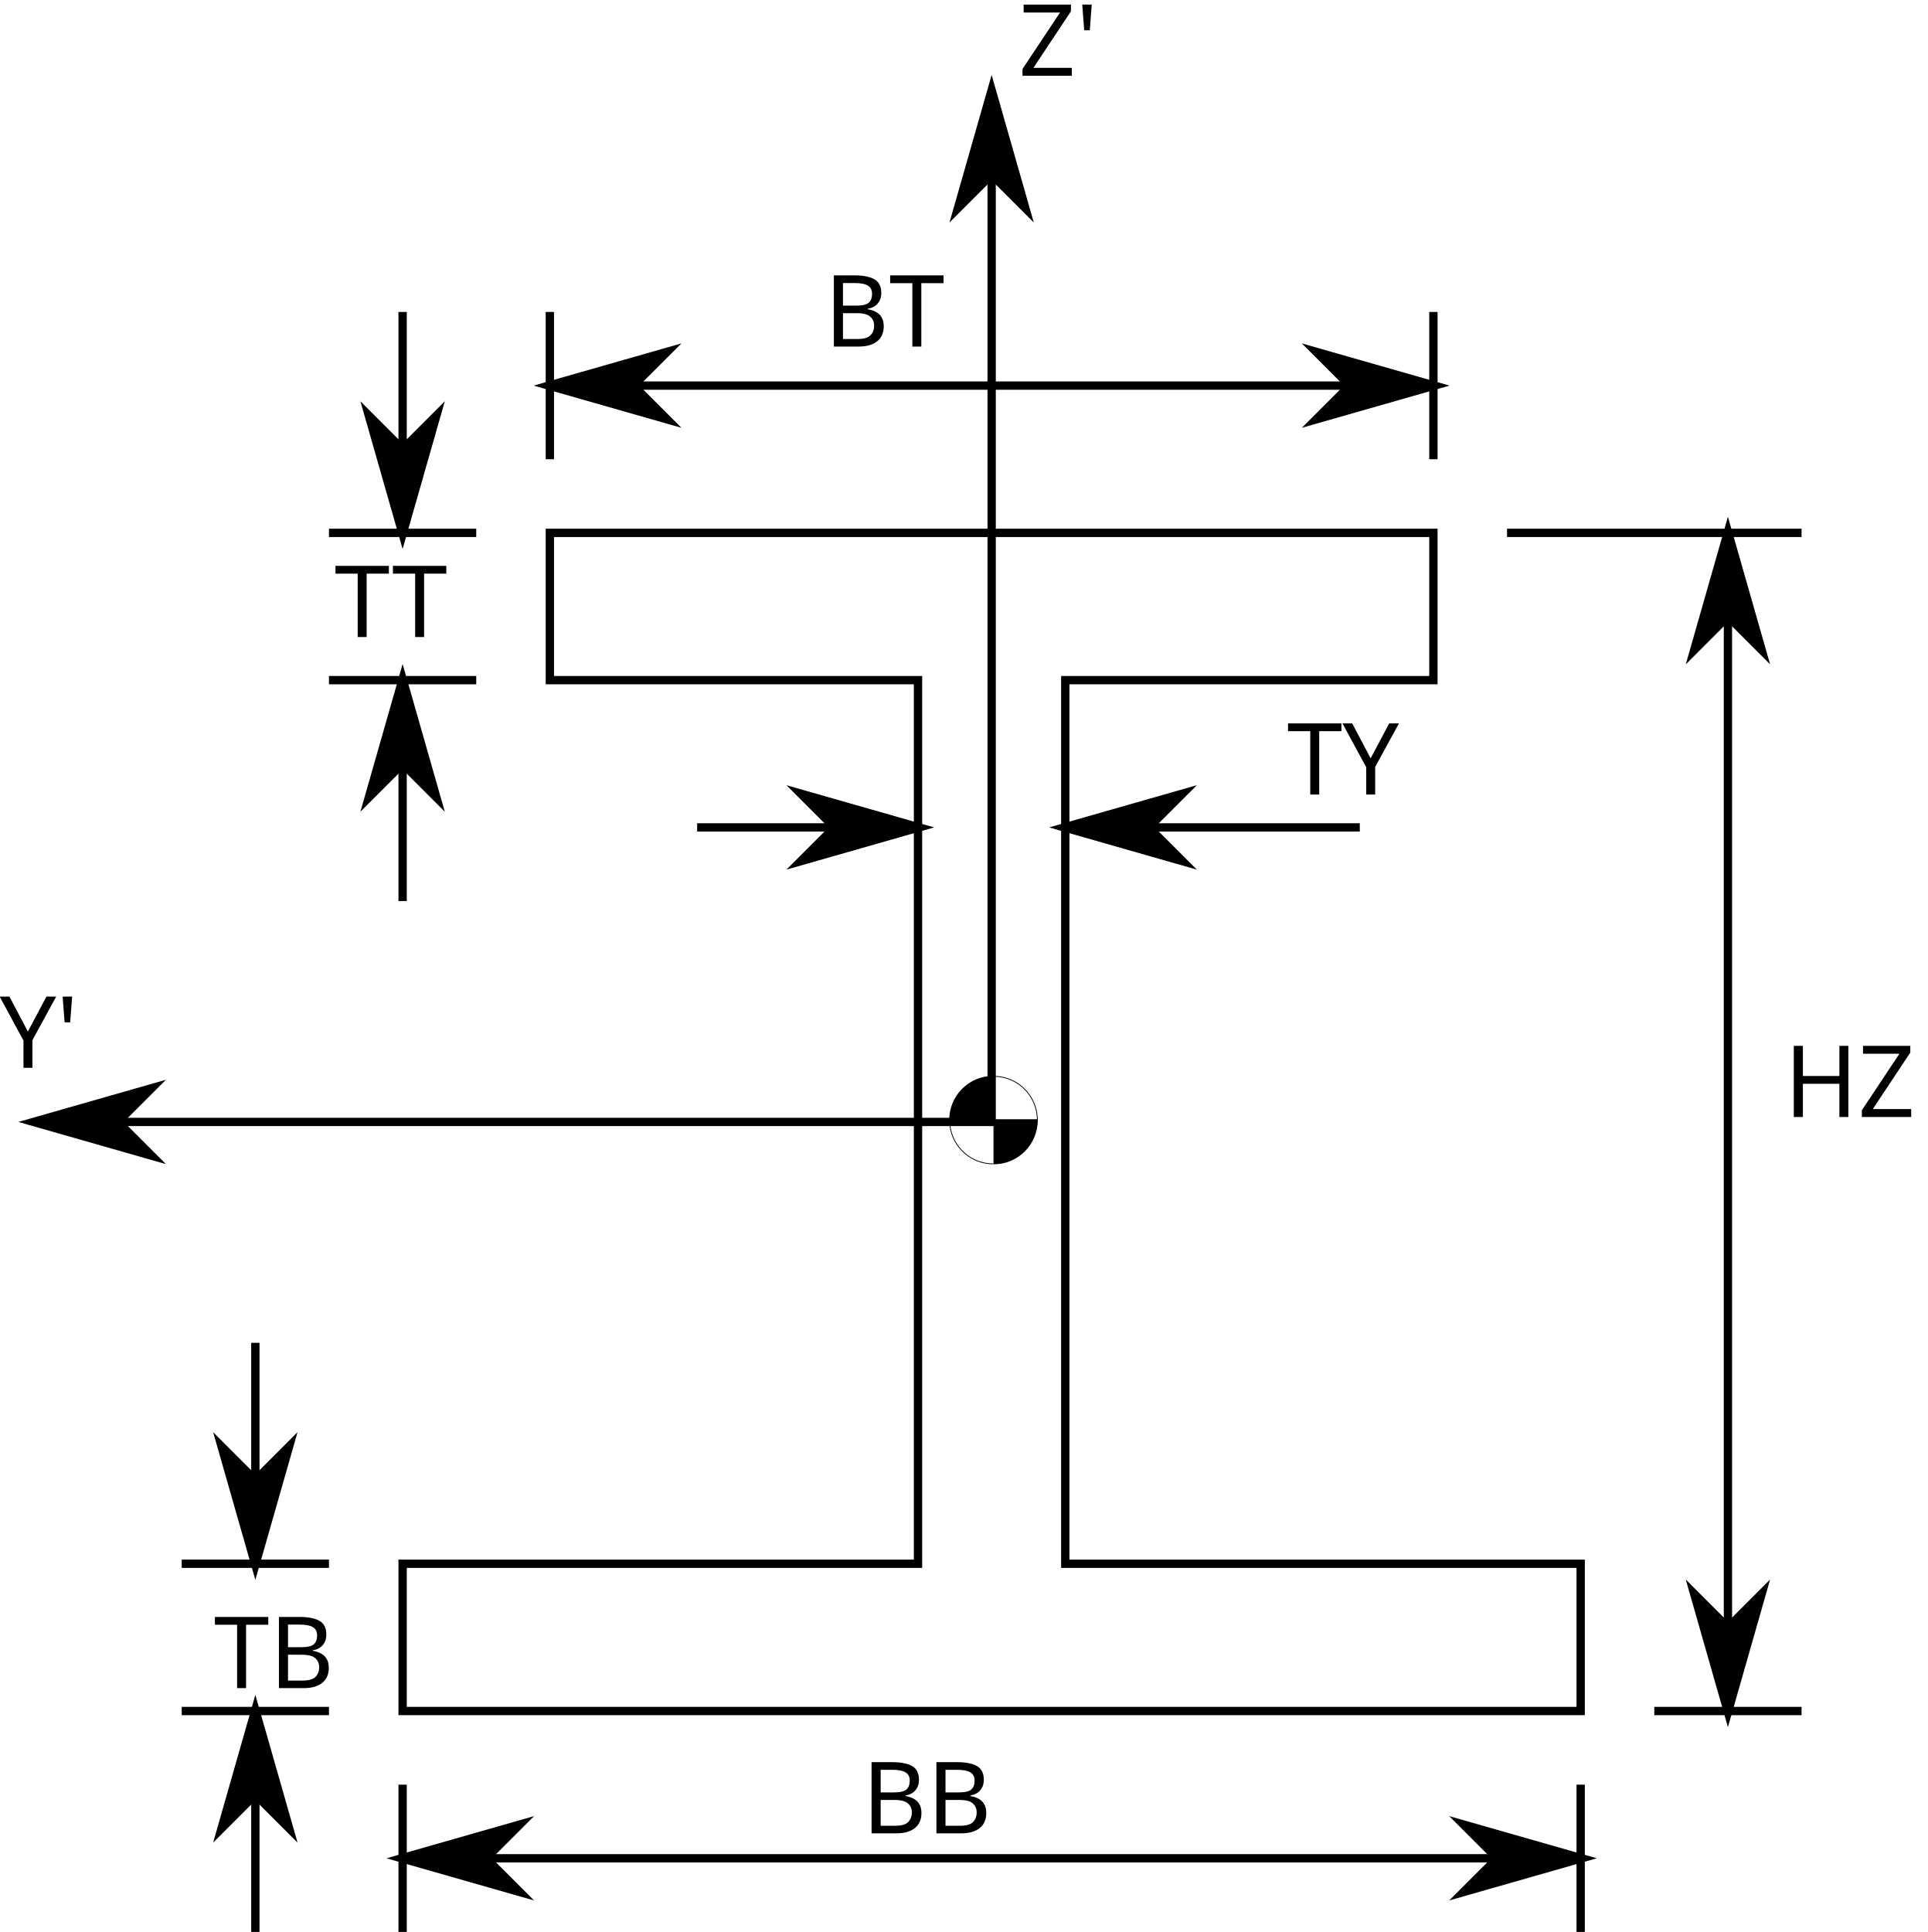
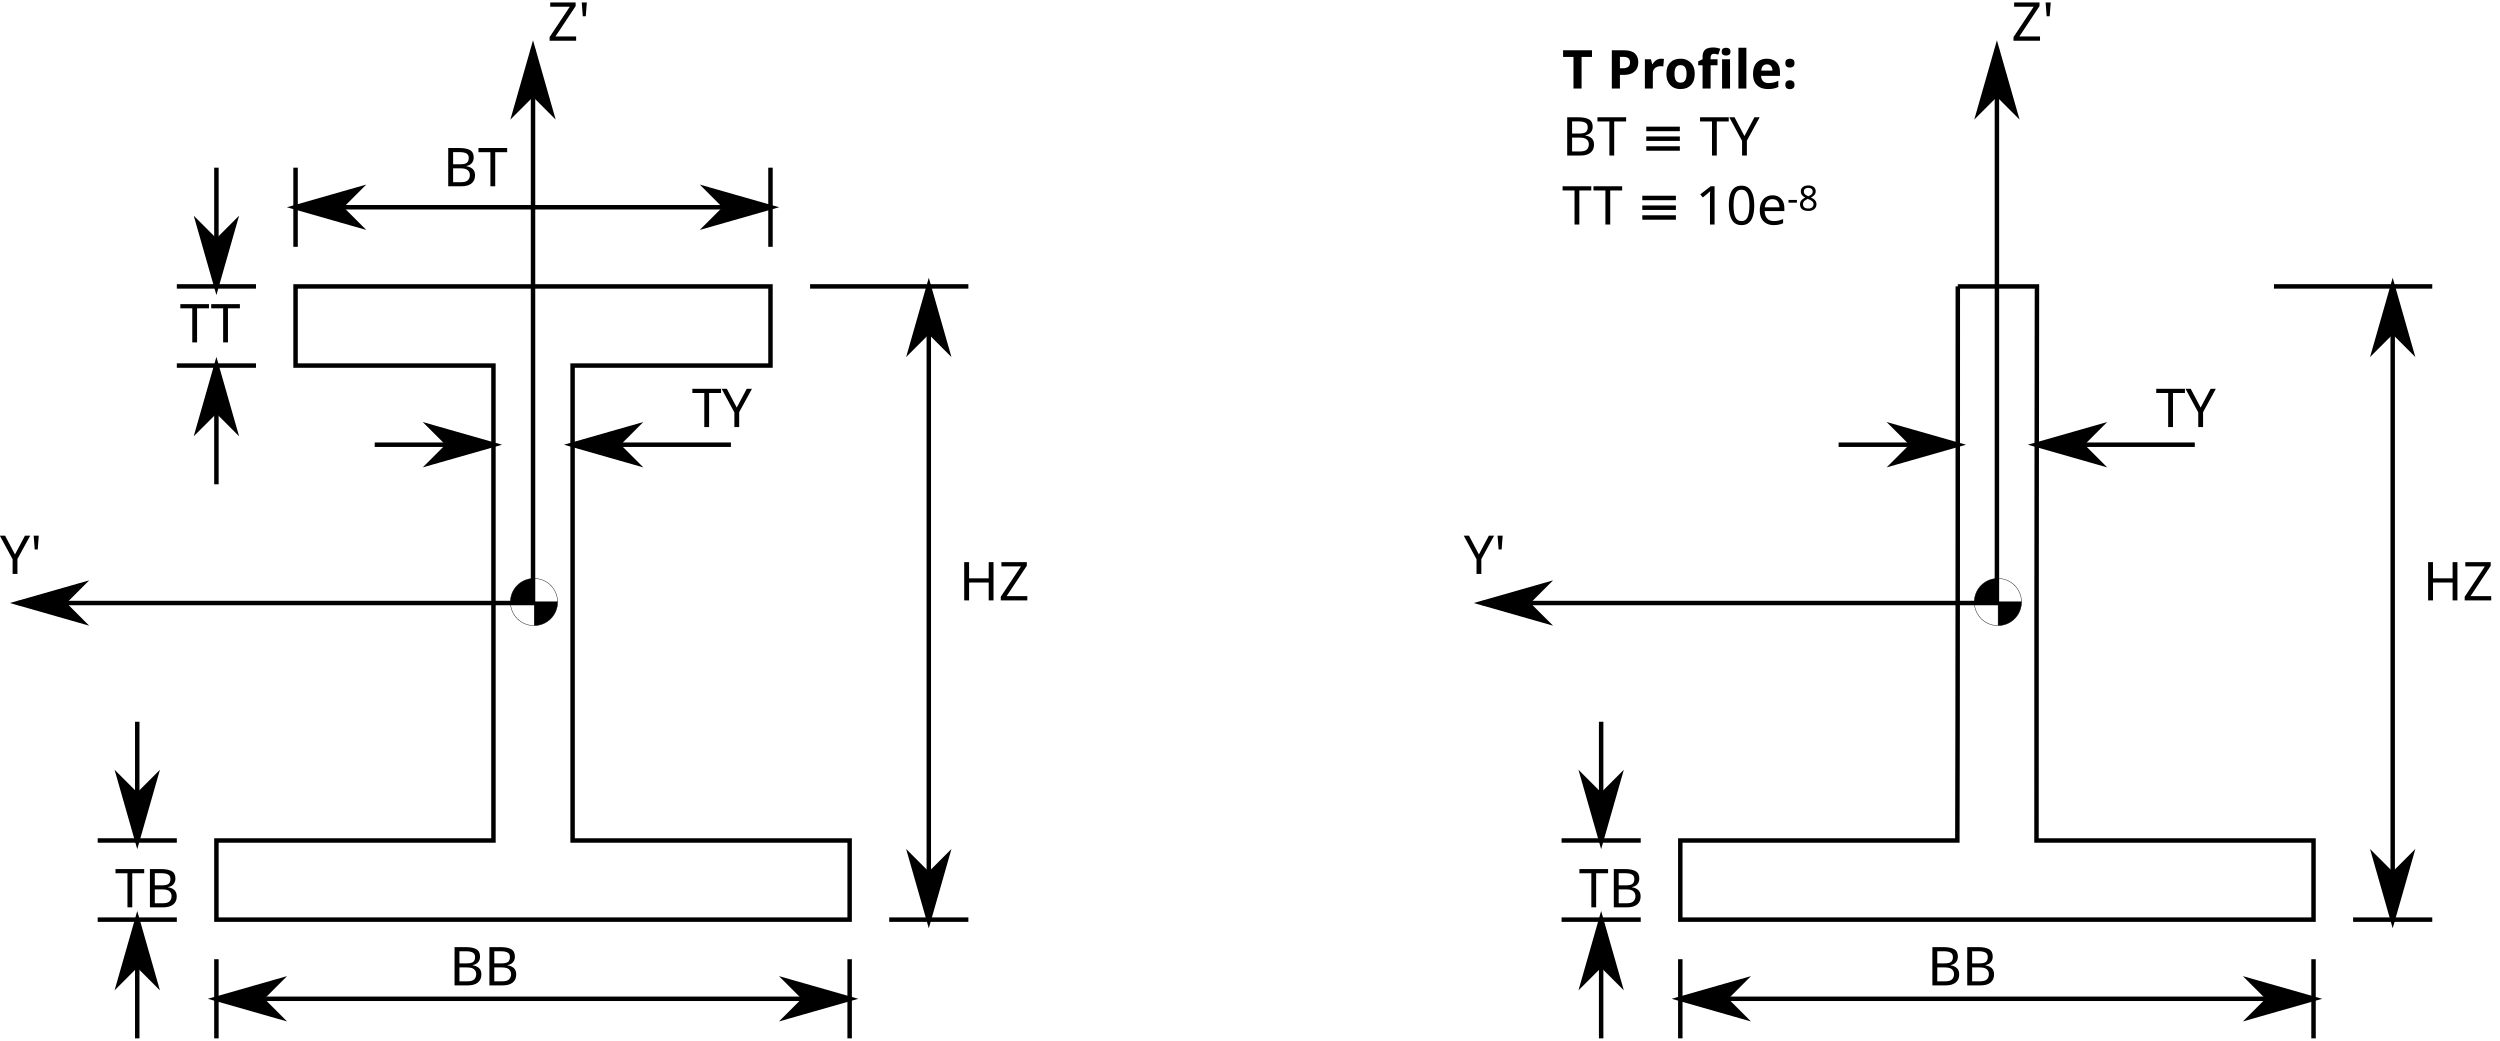
- <svg xmlns="http://www.w3.org/2000/svg" width="231.905" height="232.421" id="svg3256" version="1.1">
+ <svg xmlns="http://www.w3.org/2000/svg" width="559.559" height="232.911" id="svg3256" version="1.1">
  <defs id="defs3258">
    <marker orient="auto" refY="0" refX="0" id="Arrow1Lend" style="overflow:visible">
      <path id="path4129" d="M 0,0 5,-5 -12.5,0 5,5 0,0 z" style="fill-rule:evenodd;stroke:#000000;stroke-width:1pt" transform="matrix(-0.8,0,0,-0.8,-10,0)" />
    </marker>
    <marker orient="auto" refY="0" refX="0" id="Arrow1Lstart" style="overflow:visible">
      <path id="path4126" d="M 0,0 5,-5 -12.5,0 5,5 0,0 z" style="fill-rule:evenodd;stroke:#000000;stroke-width:1pt" transform="matrix(0.8,0,0,0.8,10,0)" />
    </marker>
+     <marker orient="auto" refY="0" refX="0" id="Arrow1Lend-3" style="overflow:visible">
+       <path id="path4129-6" d="M 0,0 5,-5 -12.5,0 5,5 0,0 z" style="fill-rule:evenodd;stroke:#000000;stroke-width:1pt" transform="matrix(-0.8,0,0,-0.8,-10,0)" />
+     </marker>
+     <marker orient="auto" refY="0" refX="0" id="marker3092" style="overflow:visible">
+       <path id="path3094" d="M 0,0 5,-5 -12.5,0 5,5 0,0 z" style="fill-rule:evenodd;stroke:#000000;stroke-width:1pt" transform="matrix(-0.8,0,0,-0.8,-10,0)" />
+     </marker>
+     <marker orient="auto" refY="0" refX="0" id="marker3096" style="overflow:visible">
+       <path id="path3098" d="M 0,0 5,-5 -12.5,0 5,5 0,0 z" style="fill-rule:evenodd;stroke:#000000;stroke-width:1pt" transform="matrix(-0.8,0,0,-0.8,-10,0)" />
+     </marker>
+     <marker orient="auto" refY="0" refX="0" id="marker3100" style="overflow:visible">
+       <path id="path3102" d="M 0,0 5,-5 -12.5,0 5,5 0,0 z" style="fill-rule:evenodd;stroke:#000000;stroke-width:1pt" transform="matrix(-0.8,0,0,-0.8,-10,0)" />
+     </marker>
+     <marker orient="auto" refY="0" refX="0" id="marker3104" style="overflow:visible">
+       <path id="path3106" d="M 0,0 5,-5 -12.5,0 5,5 0,0 z" style="fill-rule:evenodd;stroke:#000000;stroke-width:1pt" transform="matrix(-0.8,0,0,-0.8,-10,0)" />
+     </marker>
+     <marker orient="auto" refY="0" refX="0" id="marker3108" style="overflow:visible">
+       <path id="path3110" d="M 0,0 5,-5 -12.5,0 5,5 0,0 z" style="fill-rule:evenodd;stroke:#000000;stroke-width:1pt" transform="matrix(-0.8,0,0,-0.8,-10,0)" />
+     </marker>
+     <marker orient="auto" refY="0" refX="0" id="Arrow1Lstart-7" style="overflow:visible">
+       <path id="path4126-5" d="M 0,0 5,-5 -12.5,0 5,5 0,0 z" style="fill-rule:evenodd;stroke:#000000;stroke-width:1pt" transform="matrix(0.8,0,0,0.8,10,0)" />
+     </marker>
+     <marker orient="auto" refY="0" refX="0" id="marker3114" style="overflow:visible">
+       <path id="path3116" d="M 0,0 5,-5 -12.5,0 5,5 0,0 z" style="fill-rule:evenodd;stroke:#000000;stroke-width:1pt" transform="matrix(-0.8,0,0,-0.8,-10,0)" />
+     </marker>
+     <marker orient="auto" refY="0" refX="0" id="marker3118" style="overflow:visible">
+       <path id="path3120" d="M 0,0 5,-5 -12.5,0 5,5 0,0 z" style="fill-rule:evenodd;stroke:#000000;stroke-width:1pt" transform="matrix(0.8,0,0,0.8,10,0)" />
+     </marker>
+     <marker orient="auto" refY="0" refX="0" id="marker3122" style="overflow:visible">
+       <path id="path3124" d="M 0,0 5,-5 -12.5,0 5,5 0,0 z" style="fill-rule:evenodd;stroke:#000000;stroke-width:1pt" transform="matrix(-0.8,0,0,-0.8,-10,0)" />
+     </marker>
+     <marker orient="auto" refY="0" refX="0" id="marker3126" style="overflow:visible">
+       <path id="path3128" d="M 0,0 5,-5 -12.5,0 5,5 0,0 z" style="fill-rule:evenodd;stroke:#000000;stroke-width:1pt" transform="matrix(0.8,0,0,0.8,10,0)" />
+     </marker>
+     <marker orient="auto" refY="0" refX="0" id="marker3130" style="overflow:visible">
+       <path id="path3132" d="M 0,0 5,-5 -12.5,0 5,5 0,0 z" style="fill-rule:evenodd;stroke:#000000;stroke-width:1pt" transform="matrix(-0.8,0,0,-0.8,-10,0)" />
+     </marker>
+     <marker orient="auto" refY="0" refX="0" id="marker3134" style="overflow:visible">
+       <path id="path3136" d="M 0,0 5,-5 -12.5,0 5,5 0,0 z" style="fill-rule:evenodd;stroke:#000000;stroke-width:1pt" transform="matrix(0.8,0,0,0.8,10,0)" />
+     </marker>
+     <marker orient="auto" refY="0" refX="0" id="marker3138" style="overflow:visible">
+       <path id="path3140" d="M 0,0 5,-5 -12.5,0 5,5 0,0 z" style="fill-rule:evenodd;stroke:#000000;stroke-width:1pt" transform="matrix(-0.8,0,0,-0.8,-10,0)" />
+     </marker>
  </defs>
  <g id="layer1" transform="translate(119.3032,-917.3918)">
-     <path style="fill:none;stroke:#000000;stroke-width:1px;stroke-linecap:butt;stroke-linejoin:miter;stroke-opacity:1" d="m -53.15,981.496 106.299,0 0,17.717 -44.291,0 0,106.299 62.008,0 0,17.716 -141.732,0 0,-17.716 62.008,0 0,-106.299 -44.291,0 z" id="path3280" />
-     <g id="g3851" transform="matrix(0,-0.04696601,0.04667494,0,-10.89675,1059.424)">
-       <path id="path3814" d="m 155.098,351.316 c 0,0 0,0 0,0 61.926,0 112.127,-50.201 112.127,-112.127" style="fill:none;stroke:#000000;stroke-width:2;stroke-linecap:round;stroke-linejoin:bevel;stroke-miterlimit:4;stroke-opacity:1;stroke-dasharray:none" />
-       <path id="path3029" d="m 155.098,351.316 c -61.926,0 -112.127,-50.201 -112.127,-112.127 l 0,0 113.227,0 0,112.605" style="fill:#000000;fill-opacity:1;stroke:#000000;stroke-width:2;stroke-linecap:round;stroke-linejoin:bevel;stroke-miterlimit:4;stroke-opacity:1;stroke-dasharray:none" />
-       <path id="path3814-2" d="m 155.098,125.062 c 0,0 0,0 0,0 -61.926,0 -112.127,50.201 -112.127,112.127" style="fill:none;stroke:#000000;stroke-width:2;stroke-linecap:round;stroke-linejoin:bevel;stroke-miterlimit:4;stroke-opacity:1;stroke-dasharray:none" />
-       <path id="path3029-2" d="m 267.225,237.189 0,0 c 0,-61.926 -50.201,-112.127 -112.127,-112.127 l 0,113.303 112.205,0" style="fill:#000000;fill-opacity:1;stroke:#000000;stroke-width:2;stroke-linecap:round;stroke-linejoin:bevel;stroke-miterlimit:4;stroke-opacity:1;stroke-dasharray:none" />
+     <g id="g3036">
+       <path id="path3280" d="m -53.15,981.496 106.299,0 0,17.717 -44.291,0 0,106.299 62.008,0 0,17.716 -141.732,0 0,-17.716 62.008,0 0,-106.299 -44.291,0 z" style="fill:none;stroke:#000000;stroke-width:1px;stroke-linecap:butt;stroke-linejoin:miter;stroke-opacity:1" />
+       <g transform="matrix(0,-0.04696601,0.04667494,0,-10.89675,1059.424)" id="g3851">
+         <path style="fill:none;stroke:#000000;stroke-width:2;stroke-linecap:round;stroke-linejoin:bevel;stroke-miterlimit:4;stroke-opacity:1;stroke-dasharray:none" d="m 155.098,351.316 c 0,0 0,0 0,0 61.926,0 112.127,-50.201 112.127,-112.127" id="path3814" />
+         <path style="fill:#000000;fill-opacity:1;stroke:#000000;stroke-width:2;stroke-linecap:round;stroke-linejoin:bevel;stroke-miterlimit:4;stroke-opacity:1;stroke-dasharray:none" d="m 155.098,351.316 c -61.926,0 -112.127,-50.201 -112.127,-112.127 l 0,0 113.227,0 0,112.605" id="path3029" />
+         <path style="fill:none;stroke:#000000;stroke-width:2;stroke-linecap:round;stroke-linejoin:bevel;stroke-miterlimit:4;stroke-opacity:1;stroke-dasharray:none" d="m 155.098,125.062 c 0,0 0,0 0,0 -61.926,0 -112.127,50.201 -112.127,112.127" id="path3814-2" />
+         <path style="fill:#000000;fill-opacity:1;stroke:#000000;stroke-width:2;stroke-linecap:round;stroke-linejoin:bevel;stroke-miterlimit:4;stroke-opacity:1;stroke-dasharray:none" d="m 267.225,237.189 0,0 c 0,-61.926 -50.201,-112.127 -112.127,-112.127 l 0,113.303 112.205,0" id="path3029-2" />
+       </g>
+       <path id="path3314" d="m -79.724,1105.512 -17.717,0" style="fill:none;stroke:#000000;stroke-width:1px;stroke-linecap:butt;stroke-linejoin:miter;stroke-opacity:1" />
+       <path id="path3316" d="m -79.724,1123.228 -17.717,0" style="fill:none;stroke:#000000;stroke-width:1px;stroke-linecap:butt;stroke-linejoin:miter;stroke-opacity:1" />
+       <path id="path3318" d="m -70.866,1132.087 0,17.716" style="fill:none;stroke:#000000;stroke-width:1px;stroke-linecap:butt;stroke-linejoin:miter;stroke-opacity:1" />
+       <path id="path3320" d="m 70.866,1132.087 0,17.716" style="fill:none;stroke:#000000;stroke-width:1px;stroke-linecap:butt;stroke-linejoin:miter;stroke-opacity:1" />
+       <path id="path3322" d="m 79.724,1123.228 17.717,0" style="fill:none;stroke:#000000;stroke-width:1px;stroke-linecap:butt;stroke-linejoin:miter;stroke-opacity:1" />
+       <path id="path3324" d="m 62.008,981.496 35.433,0" style="fill:none;stroke:#000000;stroke-width:1px;stroke-linecap:butt;stroke-linejoin:miter;stroke-opacity:1" />
+       <path id="path3326" d="m -53.15,972.638 0,-17.717" style="fill:none;stroke:#000000;stroke-width:1px;stroke-linecap:butt;stroke-linejoin:miter;stroke-opacity:1" />
+       <path id="path3328" d="m 53.15,972.638 0,-17.717" style="fill:none;stroke:#000000;stroke-width:1px;stroke-linecap:butt;stroke-linejoin:miter;stroke-opacity:1" />
+       <path id="path3330" d="m -62.008,981.496 -17.717,0" style="fill:none;stroke:#000000;stroke-width:1px;stroke-linecap:butt;stroke-linejoin:miter;stroke-opacity:1" />
+       <path id="path3332" d="m -62.008,999.213 -17.717,0" style="fill:none;stroke:#000000;stroke-width:1px;stroke-linecap:butt;stroke-linejoin:miter;stroke-opacity:1" />
+       <path id="path3334" d="m -35.433,1016.929 26.575,0" style="fill:none;stroke:#000000;stroke-width:1px;stroke-linecap:butt;stroke-linejoin:miter;stroke-opacity:1;marker-end:url(#Arrow1Lend)" />
+       <path id="path3336" d="m 44.291,1016.929 -35.433,0" style="fill:none;stroke:#000000;stroke-width:1px;stroke-linecap:butt;stroke-linejoin:miter;stroke-opacity:1;marker-end:url(#Arrow1Lend)" />
+       <path id="path3338" d="m -88.583,1078.937 0,26.575" style="fill:none;stroke:#000000;stroke-width:1px;stroke-linecap:butt;stroke-linejoin:miter;stroke-opacity:1;marker-end:url(#Arrow1Lend)" />
+       <path id="path3340" d="m -88.583,1149.803 0,-26.575" style="fill:none;stroke:#000000;stroke-width:1px;stroke-linecap:butt;stroke-linejoin:miter;stroke-opacity:1;marker-end:url(#Arrow1Lend)" />
+       <path id="path3342" d="m -70.866,954.921 0,26.575" style="fill:none;stroke:#000000;stroke-width:1px;stroke-linecap:butt;stroke-linejoin:miter;stroke-opacity:1;marker-end:url(#Arrow1Lend)" />
+       <path id="path3344" d="m -70.866,1025.787 0,-26.575" style="fill:none;stroke:#000000;stroke-width:1px;stroke-linecap:butt;stroke-linejoin:miter;stroke-opacity:1;marker-end:url(#Arrow1Lend)" />
+       <path id="path3346" d="m -53.15,963.78 106.299,0" style="fill:none;stroke:#000000;stroke-width:1px;stroke-linecap:butt;stroke-linejoin:miter;stroke-opacity:1;marker-start:url(#Arrow1Lstart);marker-end:url(#Arrow1Lend)" />
+       <path id="path3348" d="m 88.583,981.496 0,141.732" style="fill:none;stroke:#000000;stroke-width:0.999;stroke-linecap:butt;stroke-linejoin:miter;stroke-miterlimit:4;stroke-opacity:1;stroke-dasharray:none;marker-start:url(#Arrow1Lstart);marker-end:url(#Arrow1Lend)" />
+       <path id="path3350" d="m 70.866,1140.945 -141.732,0" style="fill:none;stroke:#000000;stroke-width:0.999;stroke-linecap:butt;stroke-linejoin:miter;stroke-miterlimit:4;stroke-opacity:1;stroke-dasharray:none;marker-start:url(#Arrow1Lstart);marker-end:url(#Arrow1Lend)" />
+       <path id="path3352" d="m -115.157,1052.362 115.157,0 0,0 0,-124.016" style="fill:none;stroke:#000000;stroke-width:0.999;stroke-linecap:butt;stroke-linejoin:miter;stroke-miterlimit:4;stroke-opacity:1;stroke-dasharray:none;marker-start:url(#Arrow1Lstart);marker-end:url(#Arrow1Lend)" />
+       <text id="text5304" y="1012.978" x="35.535" style="font-size:12px;font-style:normal;font-variant:normal;font-weight:normal;font-stretch:normal;text-align:start;line-height:125%;letter-spacing:0px;word-spacing:0px;writing-mode:lr-tb;text-anchor:start;fill:#000000;fill-opacity:1;stroke:none;font-family:Verdana;-inkscape-font-specification:Verdana" xml:space="preserve">
+         <tspan y="1012.978" x="35.535" id="tspan5306">TY</tspan>
+       </text>
+       <text id="text5308" y="994.026" x="-79.065" style="font-size:12px;font-style:normal;font-variant:normal;font-weight:normal;font-stretch:normal;text-align:start;line-height:125%;letter-spacing:0px;word-spacing:0px;writing-mode:lr-tb;text-anchor:start;fill:#000000;fill-opacity:1;stroke:none;font-family:Verdana;-inkscape-font-specification:Verdana" xml:space="preserve">
+         <tspan y="994.026" x="-79.065" id="tspan5310">TT</tspan>
+       </text>
+       <text id="text5312" y="1051.77" x="95.352" style="font-size:12px;font-style:normal;font-variant:normal;font-weight:normal;font-stretch:normal;text-align:start;line-height:125%;letter-spacing:0px;word-spacing:0px;writing-mode:lr-tb;text-anchor:start;fill:#000000;fill-opacity:1;stroke:none;font-family:Verdana;-inkscape-font-specification:Verdana" xml:space="preserve">
+         <tspan y="1051.77" x="95.352" id="tspan5314">HZ </tspan>
+       </text>
+       <text id="text5316" y="1137.942" x="0" style="font-size:12px;font-style:normal;font-variant:normal;font-weight:normal;font-stretch:normal;text-align:center;line-height:125%;letter-spacing:0px;word-spacing:0px;writing-mode:lr-tb;text-anchor:middle;fill:#000000;fill-opacity:1;stroke:none;font-family:Verdana;-inkscape-font-specification:Verdana" xml:space="preserve">
+         <tspan y="1137.942" x="0" id="tspan5318">BB</tspan>
+       </text>
+       <text id="text5320" y="1120.471" x="-93.576" style="font-size:12px;font-style:normal;font-variant:normal;font-weight:normal;font-stretch:normal;text-align:start;line-height:125%;letter-spacing:0px;word-spacing:0px;writing-mode:lr-tb;text-anchor:start;fill:#000000;fill-opacity:1;stroke:none;font-family:Verdana;-inkscape-font-specification:Verdana" xml:space="preserve">
+         <tspan y="1120.471" x="-93.576" id="tspan5322">TB</tspan>
+       </text>
+       <text id="text5324" y="1045.847" x="-119.338" style="font-size:12px;font-style:normal;font-variant:normal;font-weight:normal;font-stretch:normal;text-align:start;line-height:125%;letter-spacing:0px;word-spacing:0px;writing-mode:lr-tb;text-anchor:start;fill:#000000;fill-opacity:1;stroke:none;font-family:Verdana;-inkscape-font-specification:Verdana" xml:space="preserve">
+         <tspan y="1045.847" x="-119.338" id="tspan5326">Y'</tspan>
+       </text>
+       <text id="text5328" y="926.509" x="3.257" style="font-size:12px;font-style:normal;font-variant:normal;font-weight:normal;font-stretch:normal;text-align:start;line-height:125%;letter-spacing:0px;word-spacing:0px;writing-mode:lr-tb;text-anchor:start;fill:#000000;fill-opacity:1;stroke:none;font-family:Verdana;-inkscape-font-specification:Verdana" xml:space="preserve">
+         <tspan y="926.509" x="3.257" id="tspan5330">Z'</tspan>
+       </text>
+       <text id="text5332" y="959.083" x="-20.137" style="font-size:12px;font-style:normal;font-variant:normal;font-weight:normal;font-stretch:normal;text-align:start;line-height:125%;letter-spacing:0px;word-spacing:0px;writing-mode:lr-tb;text-anchor:start;fill:#000000;fill-opacity:1;stroke:none;font-family:Verdana;-inkscape-font-specification:Verdana" xml:space="preserve">
+         <tspan y="959.083" x="-20.137" id="tspan5334">BT</tspan>
+       </text>
    </g>
-     <path style="fill:none;stroke:#000000;stroke-width:1px;stroke-linecap:butt;stroke-linejoin:miter;stroke-opacity:1" d="m -79.724,1105.512 -17.717,0" id="path3314" />
-     <path style="fill:none;stroke:#000000;stroke-width:1px;stroke-linecap:butt;stroke-linejoin:miter;stroke-opacity:1" d="m -79.724,1123.228 -17.717,0" id="path3316" />
-     <path style="fill:none;stroke:#000000;stroke-width:1px;stroke-linecap:butt;stroke-linejoin:miter;stroke-opacity:1" d="m -70.866,1132.087 0,17.716" id="path3318" />
-     <path style="fill:none;stroke:#000000;stroke-width:1px;stroke-linecap:butt;stroke-linejoin:miter;stroke-opacity:1" d="m 70.866,1132.087 0,17.716" id="path3320" />
-     <path style="fill:none;stroke:#000000;stroke-width:1px;stroke-linecap:butt;stroke-linejoin:miter;stroke-opacity:1" d="m 79.724,1123.228 17.717,0" id="path3322" />
-     <path style="fill:none;stroke:#000000;stroke-width:1px;stroke-linecap:butt;stroke-linejoin:miter;stroke-opacity:1" d="m 62.008,981.496 35.433,0" id="path3324" />
-     <path style="fill:none;stroke:#000000;stroke-width:1px;stroke-linecap:butt;stroke-linejoin:miter;stroke-opacity:1" d="m -53.15,972.638 0,-17.717" id="path3326" />
-     <path style="fill:none;stroke:#000000;stroke-width:1px;stroke-linecap:butt;stroke-linejoin:miter;stroke-opacity:1" d="m 53.15,972.638 0,-17.717" id="path3328" />
-     <path style="fill:none;stroke:#000000;stroke-width:1px;stroke-linecap:butt;stroke-linejoin:miter;stroke-opacity:1" d="m -62.008,981.496 -17.717,0" id="path3330" />
-     <path style="fill:none;stroke:#000000;stroke-width:1px;stroke-linecap:butt;stroke-linejoin:miter;stroke-opacity:1" d="m -62.008,999.213 -17.717,0" id="path3332" />
-     <path style="fill:none;stroke:#000000;stroke-width:1px;stroke-linecap:butt;stroke-linejoin:miter;stroke-opacity:1;marker-end:url(#Arrow1Lend)" d="m -35.433,1016.929 26.575,0" id="path3334" />
-     <path style="fill:none;stroke:#000000;stroke-width:1px;stroke-linecap:butt;stroke-linejoin:miter;stroke-opacity:1;marker-end:url(#Arrow1Lend)" d="m 44.291,1016.929 -35.433,0" id="path3336" />
-     <path style="fill:none;stroke:#000000;stroke-width:1px;stroke-linecap:butt;stroke-linejoin:miter;stroke-opacity:1;marker-end:url(#Arrow1Lend)" d="m -88.583,1078.937 0,26.575" id="path3338" />
-     <path style="fill:none;stroke:#000000;stroke-width:1px;stroke-linecap:butt;stroke-linejoin:miter;stroke-opacity:1;marker-end:url(#Arrow1Lend)" d="m -88.583,1149.803 0,-26.575" id="path3340" />
-     <path style="fill:none;stroke:#000000;stroke-width:1px;stroke-linecap:butt;stroke-linejoin:miter;stroke-opacity:1;marker-end:url(#Arrow1Lend)" d="m -70.866,954.921 0,26.575" id="path3342" />
-     <path style="fill:none;stroke:#000000;stroke-width:1px;stroke-linecap:butt;stroke-linejoin:miter;stroke-opacity:1;marker-end:url(#Arrow1Lend)" d="m -70.866,1025.787 0,-26.575" id="path3344" />
-     <path style="fill:none;stroke:#000000;stroke-width:1px;stroke-linecap:butt;stroke-linejoin:miter;stroke-opacity:1;marker-start:url(#Arrow1Lstart);marker-end:url(#Arrow1Lend)" d="m -53.15,963.78 106.299,0" id="path3346" />
-     <path style="fill:none;stroke:#000000;stroke-width:0.999;stroke-linecap:butt;stroke-linejoin:miter;stroke-miterlimit:4;stroke-opacity:1;stroke-dasharray:none;marker-start:url(#Arrow1Lstart);marker-end:url(#Arrow1Lend)" d="m 88.583,981.496 0,141.732" id="path3348" />
-     <path style="fill:none;stroke:#000000;stroke-width:0.999;stroke-linecap:butt;stroke-linejoin:miter;stroke-miterlimit:4;stroke-opacity:1;stroke-dasharray:none;marker-start:url(#Arrow1Lstart);marker-end:url(#Arrow1Lend)" d="m 70.866,1140.945 -141.732,0" id="path3350" />
-     <path style="fill:none;stroke:#000000;stroke-width:0.999;stroke-linecap:butt;stroke-linejoin:miter;stroke-miterlimit:4;stroke-opacity:1;stroke-dasharray:none;marker-start:url(#Arrow1Lstart);marker-end:url(#Arrow1Lend)" d="m -115.157,1052.362 115.157,0 0,0 0,-124.016" id="path3352" />
-     <text xml:space="preserve" style="font-size:12px;font-style:normal;font-variant:normal;font-weight:normal;font-stretch:normal;text-align:start;line-height:125%;letter-spacing:0px;word-spacing:0px;writing-mode:lr-tb;text-anchor:start;fill:#000000;fill-opacity:1;stroke:none;font-family:Verdana;-inkscape-font-specification:Verdana" x="35.535" y="1012.978" id="text5304">
-       <tspan id="tspan5306" x="35.535" y="1012.978">TY</tspan>
+     <path style="fill:none;stroke:#000000;stroke-width:1px;stroke-linecap:butt;stroke-linejoin:miter;stroke-opacity:1" d="m 318.898,981.496 17.717,0 c 0,17.717 -0.102,42.971 -0.102,124.016 l 62.008,0 0,17.716 -141.732,0 0,-17.716 62.008,0 c 0.102,-26.575 0.102,-99.034 0.102,-124.016 z" id="path3280-5" />
+     <g id="g3851-6" transform="matrix(0,-0.04696601,0.04667494,0,316.7572,1059.424)">
+       <path id="path3814-29" d="m 155.098,351.316 c 0,0 0,0 0,0 61.926,0 112.127,-50.201 112.127,-112.127" style="fill:none;stroke:#000000;stroke-width:2;stroke-linecap:round;stroke-linejoin:bevel;stroke-miterlimit:4;stroke-opacity:1;stroke-dasharray:none" />
+       <path id="path3029-1" d="m 155.098,351.316 c -61.926,0 -112.127,-50.201 -112.127,-112.127 l 0,0 113.227,0 0,112.605" style="fill:#000000;fill-opacity:1;stroke:#000000;stroke-width:2;stroke-linecap:round;stroke-linejoin:bevel;stroke-miterlimit:4;stroke-opacity:1;stroke-dasharray:none" />
+       <path id="path3814-2-2" d="m 155.098,125.062 c 0,0 0,0 0,0 -61.926,0 -112.127,50.201 -112.127,112.127" style="fill:none;stroke:#000000;stroke-width:2;stroke-linecap:round;stroke-linejoin:bevel;stroke-miterlimit:4;stroke-opacity:1;stroke-dasharray:none" />
+       <path id="path3029-2-7" d="m 267.225,237.189 0,0 c 0,-61.926 -50.201,-112.127 -112.127,-112.127 l 0,113.303 112.205,0" style="fill:#000000;fill-opacity:1;stroke:#000000;stroke-width:2;stroke-linecap:round;stroke-linejoin:bevel;stroke-miterlimit:4;stroke-opacity:1;stroke-dasharray:none" />
+     </g>
+     <path style="fill:none;stroke:#000000;stroke-width:1px;stroke-linecap:butt;stroke-linejoin:miter;stroke-opacity:1" d="m 247.93,1105.512 -17.717,0" id="path3314-0" />
+     <path style="fill:none;stroke:#000000;stroke-width:1px;stroke-linecap:butt;stroke-linejoin:miter;stroke-opacity:1" d="m 247.93,1123.228 -17.717,0" id="path3316-9" />
+     <path style="fill:none;stroke:#000000;stroke-width:1px;stroke-linecap:butt;stroke-linejoin:miter;stroke-opacity:1" d="m 256.788,1132.087 0,17.716" id="path3318-3" />
+     <path style="fill:none;stroke:#000000;stroke-width:1px;stroke-linecap:butt;stroke-linejoin:miter;stroke-opacity:1" d="m 398.52,1132.087 0,17.716" id="path3320-6" />
+     <path style="fill:none;stroke:#000000;stroke-width:1px;stroke-linecap:butt;stroke-linejoin:miter;stroke-opacity:1" d="m 407.378,1123.228 17.717,0" id="path3322-0" />
+     <path style="fill:none;stroke:#000000;stroke-width:1px;stroke-linecap:butt;stroke-linejoin:miter;stroke-opacity:1" d="m 389.662,981.496 35.433,0" id="path3324-6" />
+     <path style="fill:none;stroke:#000000;stroke-width:1px;stroke-linecap:butt;stroke-linejoin:miter;stroke-opacity:1;marker-end:url(#Arrow1Lend)" d="m 292.221,1016.929 26.575,0" id="path3334-7" />
+     <path style="fill:none;stroke:#000000;stroke-width:1px;stroke-linecap:butt;stroke-linejoin:miter;stroke-opacity:1;marker-end:url(#Arrow1Lend)" d="m 371.945,1016.929 -35.433,0" id="path3336-9" />
+     <path style="fill:none;stroke:#000000;stroke-width:1px;stroke-linecap:butt;stroke-linejoin:miter;stroke-opacity:1;marker-end:url(#Arrow1Lend)" d="m 239.071,1078.937 0,26.575" id="path3338-2" />
+     <path style="fill:none;stroke:#000000;stroke-width:1px;stroke-linecap:butt;stroke-linejoin:miter;stroke-opacity:1;marker-end:url(#Arrow1Lend)" d="m 239.071,1149.803 0,-26.575" id="path3340-0" />
+     <path style="fill:none;stroke:#000000;stroke-width:0.999;stroke-linecap:butt;stroke-linejoin:miter;stroke-miterlimit:4;stroke-opacity:1;stroke-dasharray:none;marker-start:url(#Arrow1Lstart);marker-end:url(#Arrow1Lend)" d="m 416.237,981.496 0,141.732" id="path3348-5" />
+     <path style="fill:none;stroke:#000000;stroke-width:0.999;stroke-linecap:butt;stroke-linejoin:miter;stroke-miterlimit:4;stroke-opacity:1;stroke-dasharray:none;marker-start:url(#Arrow1Lstart);marker-end:url(#Arrow1Lend)" d="m 398.52,1140.945 -141.732,0" id="path3350-9" />
+     <path style="fill:none;stroke:#000000;stroke-width:0.999;stroke-linecap:butt;stroke-linejoin:miter;stroke-miterlimit:4;stroke-opacity:1;stroke-dasharray:none;marker-start:url(#Arrow1Lstart);marker-end:url(#Arrow1Lend)" d="m 212.496,1052.362 115.157,0 0,0 0,-124.016" id="path3352-2" />
+     <text xml:space="preserve" style="font-size:12px;font-style:normal;font-variant:normal;font-weight:normal;font-stretch:normal;text-align:start;line-height:125%;letter-spacing:0px;word-spacing:0px;writing-mode:lr-tb;text-anchor:start;fill:#000000;fill-opacity:1;stroke:none;font-family:Verdana;-inkscape-font-specification:Verdana" x="363.189" y="1012.978" id="text5304-2">
+       <tspan id="tspan5306-8" x="363.189" y="1012.978">TY</tspan>
    </text>
-     <text xml:space="preserve" style="font-size:12px;font-style:normal;font-variant:normal;font-weight:normal;font-stretch:normal;text-align:start;line-height:125%;letter-spacing:0px;word-spacing:0px;writing-mode:lr-tb;text-anchor:start;fill:#000000;fill-opacity:1;stroke:none;font-family:Verdana;-inkscape-font-specification:Verdana" x="-79.065" y="994.026" id="text5308">
-       <tspan id="tspan5310" x="-79.065" y="994.026">TT</tspan>
+     <text xml:space="preserve" style="font-size:12px;font-style:normal;font-variant:normal;font-weight:normal;font-stretch:normal;text-align:start;line-height:125%;letter-spacing:0px;word-spacing:0px;writing-mode:lr-tb;text-anchor:start;fill:#000000;fill-opacity:1;stroke:none;font-family:Verdana;-inkscape-font-specification:Verdana" x="423.006" y="1051.77" id="text5312-3">
+       <tspan id="tspan5314-6" x="423.006" y="1051.77">HZ </tspan>
    </text>
-     <text xml:space="preserve" style="font-size:12px;font-style:normal;font-variant:normal;font-weight:normal;font-stretch:normal;text-align:start;line-height:125%;letter-spacing:0px;word-spacing:0px;writing-mode:lr-tb;text-anchor:start;fill:#000000;fill-opacity:1;stroke:none;font-family:Verdana;-inkscape-font-specification:Verdana" x="95.352" y="1051.77" id="text5312">
-       <tspan id="tspan5314" x="95.352" y="1051.77">HZ </tspan>
+     <text xml:space="preserve" style="font-size:12px;font-style:normal;font-variant:normal;font-weight:normal;font-stretch:normal;text-align:center;line-height:125%;letter-spacing:0px;word-spacing:0px;writing-mode:lr-tb;text-anchor:middle;fill:#000000;fill-opacity:1;stroke:none;font-family:Verdana;-inkscape-font-specification:Verdana" x="327.654" y="1137.942" id="text5316-1">
+       <tspan id="tspan5318-2" x="327.654" y="1137.942">BB</tspan>
    </text>
-     <text xml:space="preserve" style="font-size:12px;font-style:normal;font-variant:normal;font-weight:normal;font-stretch:normal;text-align:center;line-height:125%;letter-spacing:0px;word-spacing:0px;writing-mode:lr-tb;text-anchor:middle;fill:#000000;fill-opacity:1;stroke:none;font-family:Verdana;-inkscape-font-specification:Verdana" x="0" y="1137.942" id="text5316">
-       <tspan id="tspan5318" x="0" y="1137.942">BB</tspan>
+     <text xml:space="preserve" style="font-size:12px;font-style:normal;font-variant:normal;font-weight:normal;font-stretch:normal;text-align:start;line-height:125%;letter-spacing:0px;word-spacing:0px;writing-mode:lr-tb;text-anchor:start;fill:#000000;fill-opacity:1;stroke:none;font-family:Verdana;-inkscape-font-specification:Verdana" x="234.078" y="1120.471" id="text5320-9">
+       <tspan id="tspan5322-3" x="234.078" y="1120.471">TB</tspan>
    </text>
-     <text xml:space="preserve" style="font-size:12px;font-style:normal;font-variant:normal;font-weight:normal;font-stretch:normal;text-align:start;line-height:125%;letter-spacing:0px;word-spacing:0px;writing-mode:lr-tb;text-anchor:start;fill:#000000;fill-opacity:1;stroke:none;font-family:Verdana;-inkscape-font-specification:Verdana" x="-93.576" y="1120.471" id="text5320">
-       <tspan id="tspan5322" x="-93.576" y="1120.471">TB</tspan>
+     <text xml:space="preserve" style="font-size:12px;font-style:normal;font-variant:normal;font-weight:normal;font-stretch:normal;text-align:start;line-height:125%;letter-spacing:0px;word-spacing:0px;writing-mode:lr-tb;text-anchor:start;fill:#000000;fill-opacity:1;stroke:none;font-family:Verdana;-inkscape-font-specification:Verdana" x="208.316" y="1045.847" id="text5324-1">
+       <tspan id="tspan5326-9" x="208.316" y="1045.847">Y'</tspan>
    </text>
-     <text xml:space="preserve" style="font-size:12px;font-style:normal;font-variant:normal;font-weight:normal;font-stretch:normal;text-align:start;line-height:125%;letter-spacing:0px;word-spacing:0px;writing-mode:lr-tb;text-anchor:start;fill:#000000;fill-opacity:1;stroke:none;font-family:Verdana;-inkscape-font-specification:Verdana" x="-119.338" y="1045.847" id="text5324">
-       <tspan id="tspan5326" x="-119.338" y="1045.847">Y'</tspan>
+     <text xml:space="preserve" style="font-size:12px;font-style:normal;font-variant:normal;font-weight:normal;font-stretch:normal;text-align:start;line-height:125%;letter-spacing:0px;word-spacing:0px;writing-mode:lr-tb;text-anchor:start;fill:#000000;fill-opacity:1;stroke:none;font-family:Verdana;-inkscape-font-specification:Verdana" x="330.911" y="926.509" id="text5328-4">
+       <tspan id="tspan5330-7" x="330.911" y="926.509">Z'</tspan>
    </text>
-     <text xml:space="preserve" style="font-size:12px;font-style:normal;font-variant:normal;font-weight:normal;font-stretch:normal;text-align:start;line-height:125%;letter-spacing:0px;word-spacing:0px;writing-mode:lr-tb;text-anchor:start;fill:#000000;fill-opacity:1;stroke:none;font-family:Verdana;-inkscape-font-specification:Verdana" x="3.257" y="926.509" id="text5328">
-       <tspan id="tspan5330" x="3.257" y="926.509">Z'</tspan>
-     </text>
-     <text xml:space="preserve" style="font-size:12px;font-style:normal;font-variant:normal;font-weight:normal;font-stretch:normal;text-align:start;line-height:125%;letter-spacing:0px;word-spacing:0px;writing-mode:lr-tb;text-anchor:start;fill:#000000;fill-opacity:1;stroke:none;font-family:Verdana;-inkscape-font-specification:Verdana" x="-20.137" y="959.083" id="text5332">
-       <tspan id="tspan5334" x="-20.137" y="959.083">BT</tspan>
+     <text xml:space="preserve" style="font-size:12px;font-style:normal;font-variant:normal;font-weight:normal;font-stretch:normal;text-align:start;line-height:125%;letter-spacing:0px;word-spacing:0px;writing-mode:lr-tb;text-anchor:start;fill:#000000;fill-opacity:1;stroke:none;font-family:Verdana;-inkscape-font-specification:Verdana" x="230.315" y="937.205" id="text3374">
+       <tspan id="tspan3376" x="230.315" y="937.205" style="font-weight:bold;-inkscape-font-specification:Verdana Bold">T Profile:</tspan>
+       <tspan x="230.315" y="952.205" id="tspan3378">BT ≡ TY</tspan>
+       <tspan x="230.315" y="967.652" id="tspan3380">TT ≡ 10e<tspan style="font-size:65.001%;baseline-shift:super" id="tspan3382">-8</tspan>
+       </tspan>
    </text>
  </g>
</svg>
